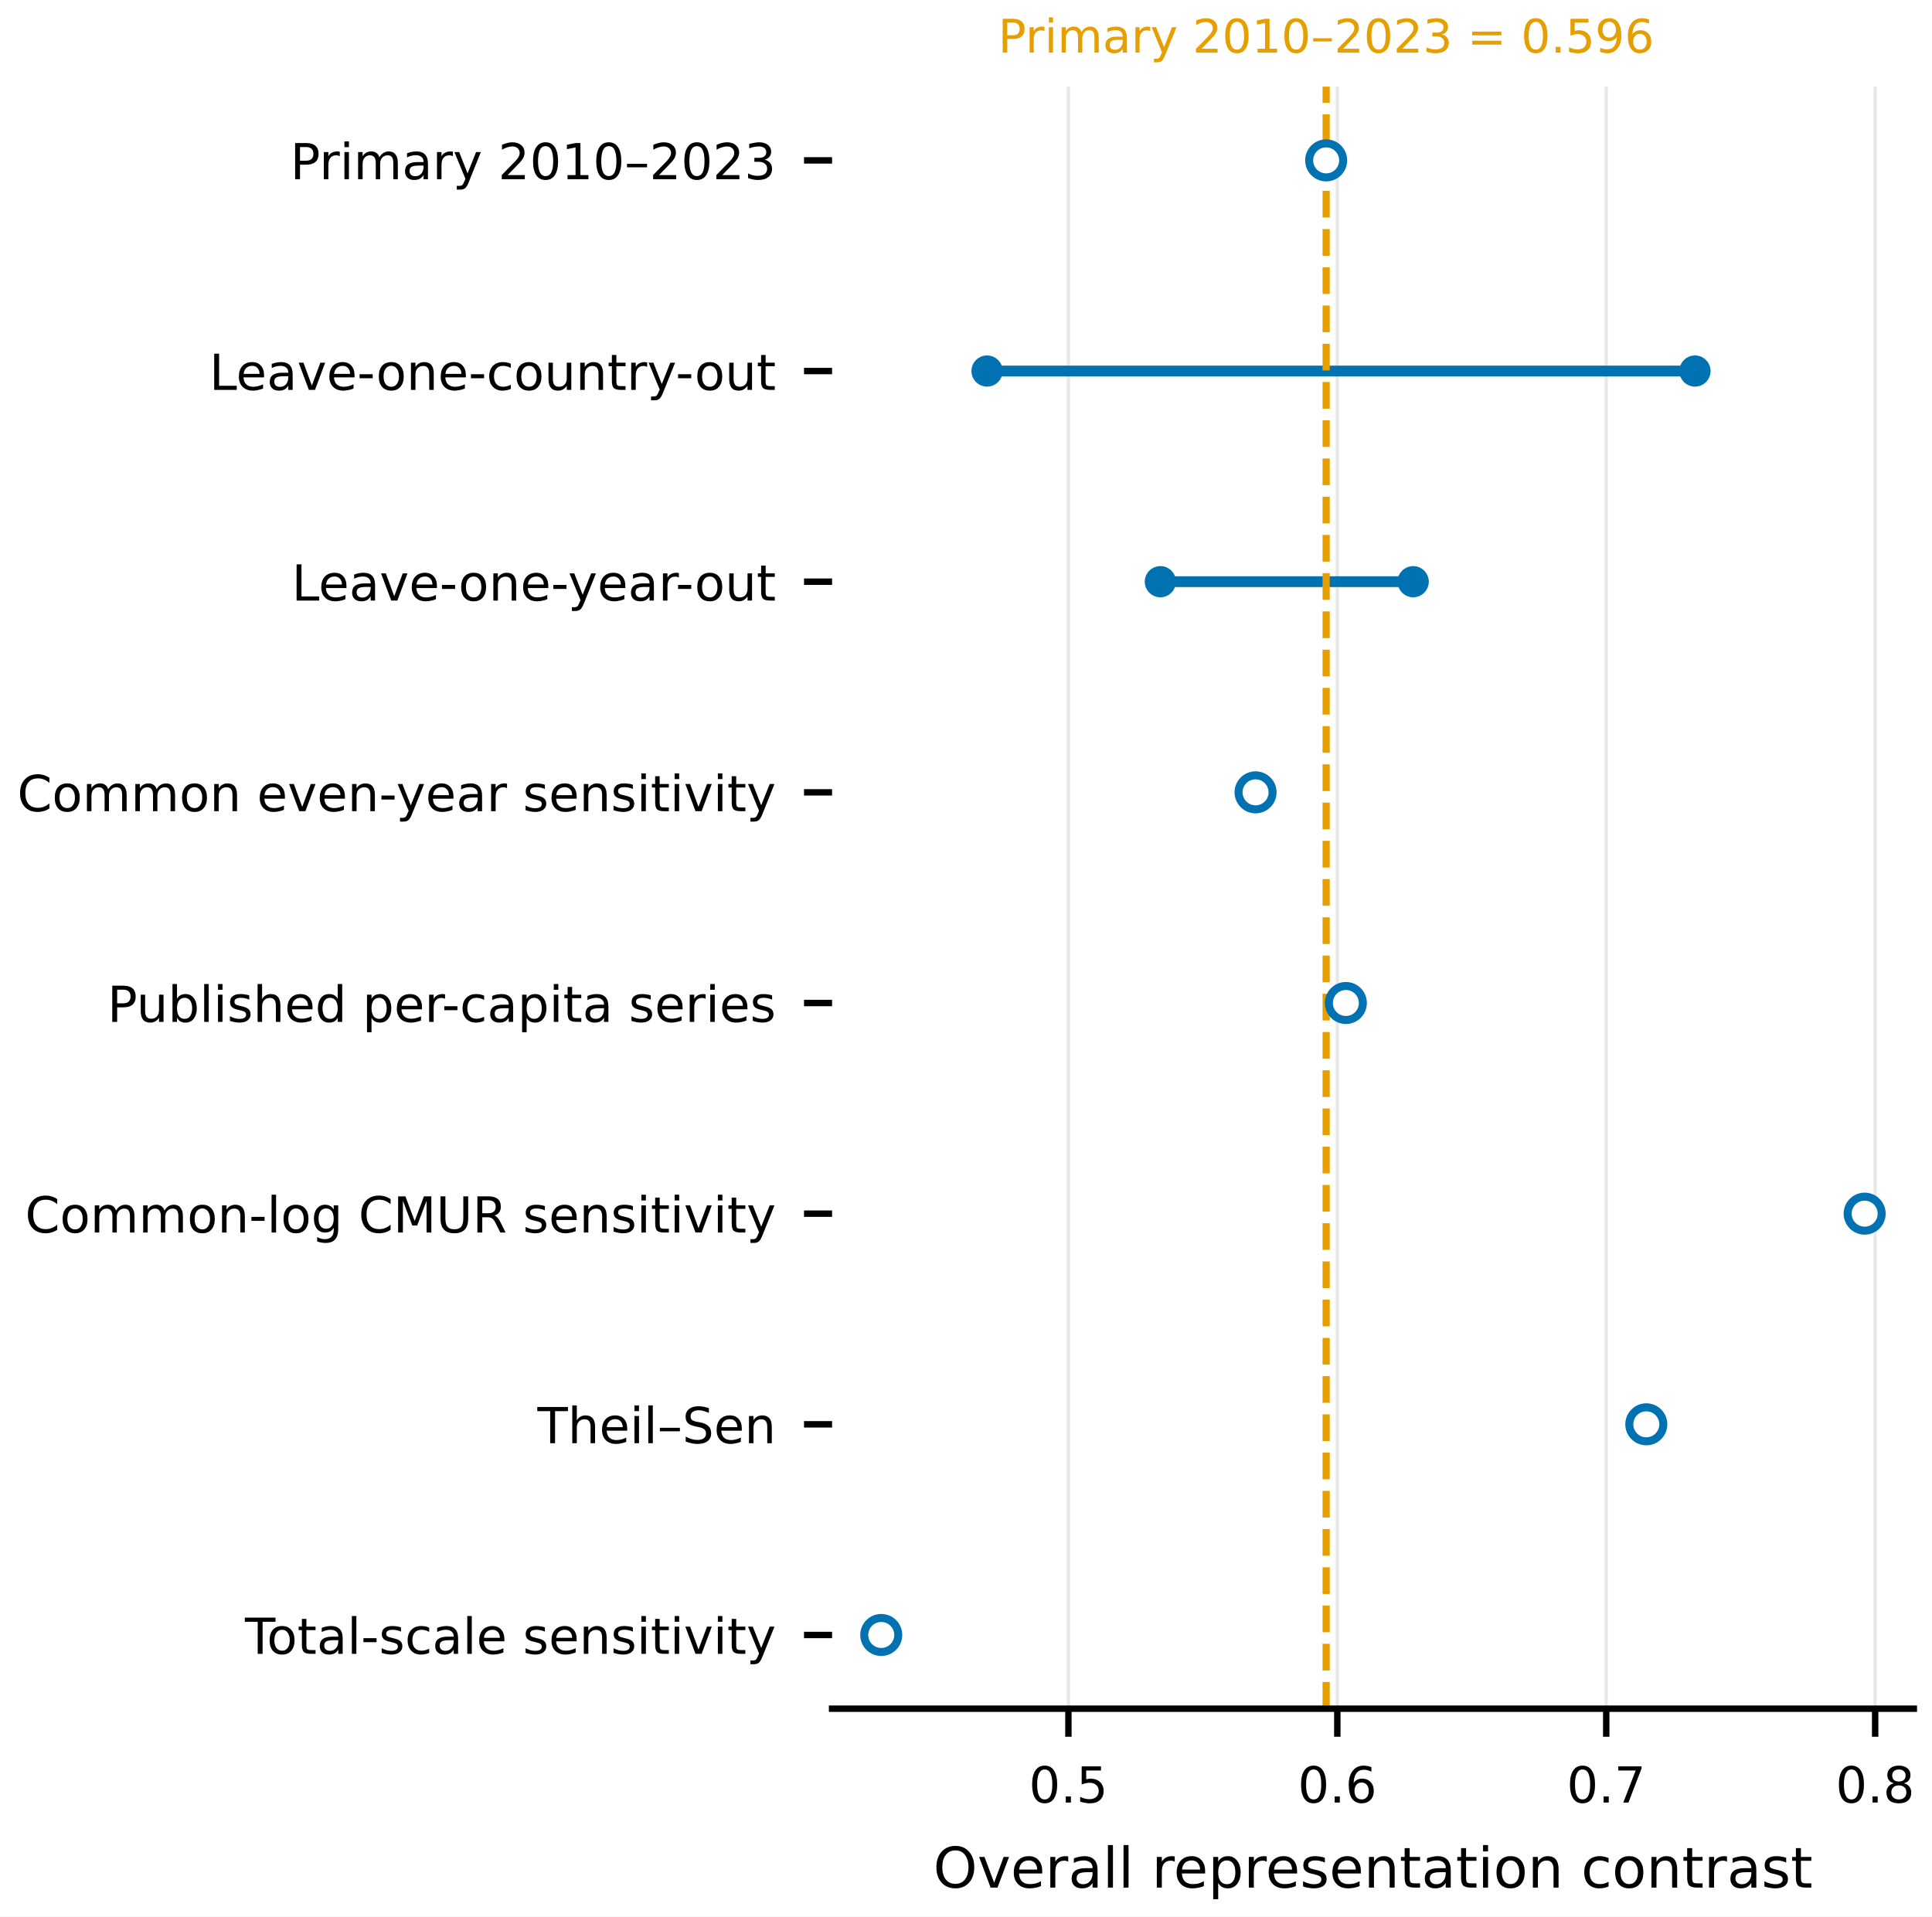
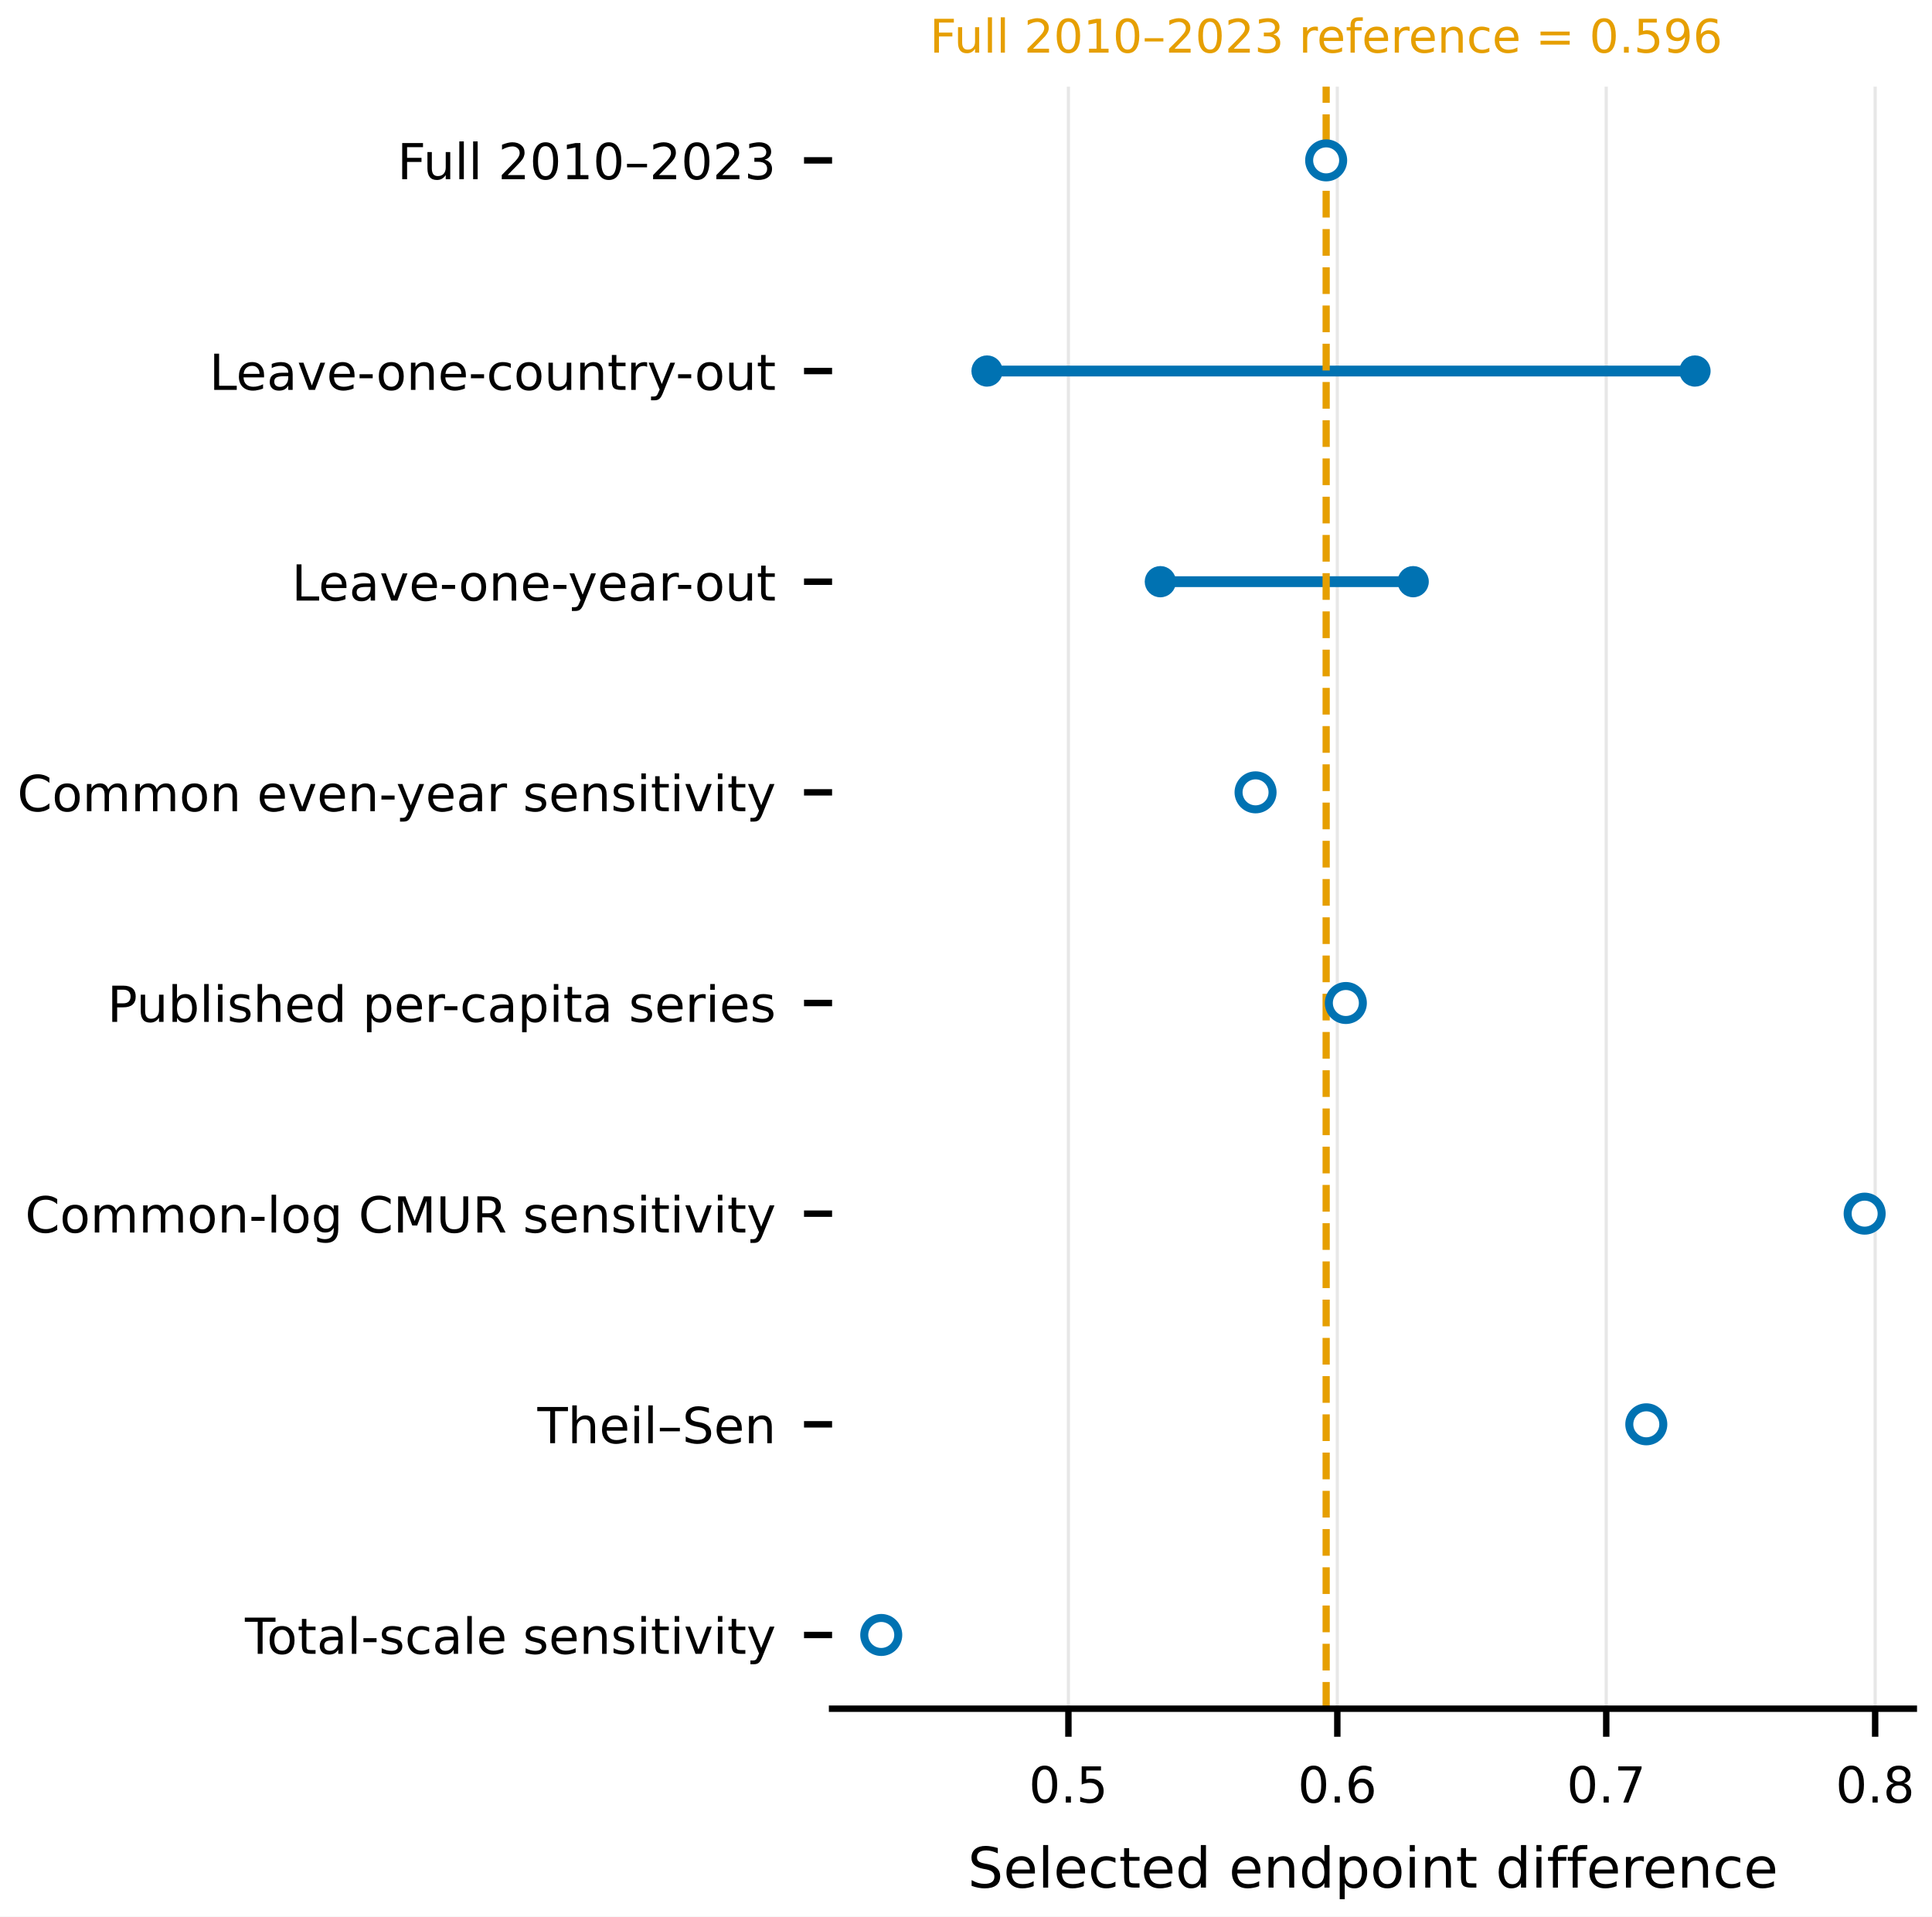
<svg xmlns="http://www.w3.org/2000/svg" xmlns:xlink="http://www.w3.org/1999/xlink" width="240.983pt" height="239.1pt" viewBox="0 0 240.983 239.1" version="1.1">
  <defs>
    <style type="text/css">*{stroke-linejoin: round; stroke-linecap: butt}</style>
  </defs>
  <g id="figure_1">
    <g id="patch_1">
      <path d="M 0 239.1  L 240.983 239.1  L 240.983 0  L 0 0  z " style="fill: #ffffff" />
    </g>
    <g id="axes_1">
      <g id="patch_2">
        <path d="M 103.787 213.165  L 238.716 213.165  L 238.716 10.809  L 103.787 10.809  z " style="fill: #ffffff" />
      </g>
      <g id="matplotlib.axis_1">
        <g id="xtick_1">
          <g id="line2d_1">
            <path d="M 133.265 213.165  L 133.265 10.809  " clip-path="url(#pd69ad8e5ef)" style="fill: none; stroke: #e7e7e7; stroke-width: 0.4; stroke-linecap: square" />
          </g>
          <g id="line2d_2">
            <defs>
              <path id="mf795772968" d="M 0 0  L 0 3.5  " style="stroke: #000000; stroke-width: 0.8" />
            </defs>
            <g>
              <use xlink:href="#mf795772968" x="133.265" y="213.165" style="stroke: #000000; stroke-width: 0.8" />
            </g>
          </g>
          <g id="text_1">
            <text style="font-size: 6.2px; font-family: 'DejaVu Sans'; text-anchor: middle" x="133.265" y="224.876" transform="rotate(-0 133.2645 224.8757)">0.5</text>
          </g>
        </g>
        <g id="xtick_2">
          <g id="line2d_3">
            <path d="M 166.807 213.165  L 166.807 10.809  " clip-path="url(#pd69ad8e5ef)" style="fill: none; stroke: #e7e7e7; stroke-width: 0.4; stroke-linecap: square" />
          </g>
          <g id="line2d_4">
            <g>
              <use xlink:href="#mf795772968" x="166.807" y="213.165" style="stroke: #000000; stroke-width: 0.8" />
            </g>
          </g>
          <g id="text_2">
            <text style="font-size: 6.2px; font-family: 'DejaVu Sans'; text-anchor: middle" x="166.807" y="224.876" transform="rotate(-0 166.8074 224.8757)">0.6</text>
          </g>
        </g>
        <g id="xtick_3">
          <g id="line2d_5">
            <path d="M 200.35 213.165  L 200.35 10.809  " clip-path="url(#pd69ad8e5ef)" style="fill: none; stroke: #e7e7e7; stroke-width: 0.4; stroke-linecap: square" />
          </g>
          <g id="line2d_6">
            <g>
              <use xlink:href="#mf795772968" x="200.35" y="213.165" style="stroke: #000000; stroke-width: 0.8" />
            </g>
          </g>
          <g id="text_3">
            <text style="font-size: 6.2px; font-family: 'DejaVu Sans'; text-anchor: middle" x="200.35" y="224.876" transform="rotate(-0 200.3502 224.8757)">0.7</text>
          </g>
        </g>
        <g id="xtick_4">
          <g id="line2d_7">
            <path d="M 233.893 213.165  L 233.893 10.809  " clip-path="url(#pd69ad8e5ef)" style="fill: none; stroke: #e7e7e7; stroke-width: 0.4; stroke-linecap: square" />
          </g>
          <g id="line2d_8">
            <g>
              <use xlink:href="#mf795772968" x="233.893" y="213.165" style="stroke: #000000; stroke-width: 0.8" />
            </g>
          </g>
          <g id="text_4">
            <text style="font-size: 6.2px; font-family: 'DejaVu Sans'; text-anchor: middle" x="233.893" y="224.876" transform="rotate(-0 233.8931 224.8757)">0.8</text>
          </g>
        </g>
        <g id="text_5">
-           <text style="font-size: 7px; font-family: 'DejaVu Sans'; text-anchor: middle" x="171.251" y="235.484" transform="rotate(-0 171.2511 235.484)">Overall representation contrast</text>
+           <text style="font-size: 7px; font-family: 'DejaVu Sans'; text-anchor: middle" x="171.251" y="235.484" transform="rotate(-0 171.2511 235.484)">Selected endpoint difference</text>
        </g>
      </g>
      <g id="matplotlib.axis_2">
        <g id="ytick_1">
          <g id="line2d_9">
            <defs>
              <path id="mcb12f224bc" d="M 0 0  L -3.5 0  " style="stroke: #000000; stroke-width: 0.8" />
            </defs>
            <g>
              <use xlink:href="#mcb12f224bc" x="103.787" y="20.007" style="stroke: #000000; stroke-width: 0.8" />
            </g>
          </g>
          <g id="text_6">
-             <text style="font-size: 6.2px; font-family: 'DejaVu Sans'; text-anchor: end" x="96.787" y="22.362" transform="rotate(-0 96.78653 22.36217)">Primary 2010–2023</text>
+             <text style="font-size: 6.2px; font-family: 'DejaVu Sans'; text-anchor: end" x="96.787" y="22.362" transform="rotate(-0 96.78653 22.36217)">Full 2010–2023</text>
          </g>
        </g>
        <g id="ytick_2">
          <g id="line2d_10">
            <g>
              <use xlink:href="#mcb12f224bc" x="103.787" y="46.287" style="stroke: #000000; stroke-width: 0.8" />
            </g>
          </g>
          <g id="text_7">
            <text style="font-size: 6.2px; font-family: 'DejaVu Sans'; text-anchor: end" x="96.787" y="48.642" transform="rotate(-0 96.78653 48.64217)">Leave-one-country-out</text>
          </g>
        </g>
        <g id="ytick_3">
          <g id="line2d_11">
            <g>
              <use xlink:href="#mcb12f224bc" x="103.787" y="72.567" style="stroke: #000000; stroke-width: 0.8" />
            </g>
          </g>
          <g id="text_8">
            <text style="font-size: 6.2px; font-family: 'DejaVu Sans'; text-anchor: end" x="96.787" y="74.922" transform="rotate(-0 96.78653 74.92217)">Leave-one-year-out</text>
          </g>
        </g>
        <g id="ytick_4">
          <g id="line2d_12">
            <g>
              <use xlink:href="#mcb12f224bc" x="103.787" y="98.847" style="stroke: #000000; stroke-width: 0.8" />
            </g>
          </g>
          <g id="text_9">
            <text style="font-size: 6.2px; font-family: 'DejaVu Sans'; text-anchor: end" x="96.787" y="101.202" transform="rotate(-0 96.78653 101.2022)">Common even-year sensitivity</text>
          </g>
        </g>
        <g id="ytick_5">
          <g id="line2d_13">
            <g>
              <use xlink:href="#mcb12f224bc" x="103.787" y="125.127" style="stroke: #000000; stroke-width: 0.8" />
            </g>
          </g>
          <g id="text_10">
            <text style="font-size: 6.2px; font-family: 'DejaVu Sans'; text-anchor: end" x="96.787" y="127.482" transform="rotate(-0 96.78653 127.4822)">Published per-capita series</text>
          </g>
        </g>
        <g id="ytick_6">
          <g id="line2d_14">
            <g>
              <use xlink:href="#mcb12f224bc" x="103.787" y="151.407" style="stroke: #000000; stroke-width: 0.8" />
            </g>
          </g>
          <g id="text_11">
            <text style="font-size: 6.2px; font-family: 'DejaVu Sans'; text-anchor: end" x="96.787" y="153.762" transform="rotate(-0 96.78653 153.7622)">Common-log CMUR sensitivity</text>
          </g>
        </g>
        <g id="ytick_7">
          <g id="line2d_15">
            <g>
              <use xlink:href="#mcb12f224bc" x="103.787" y="177.687" style="stroke: #000000; stroke-width: 0.8" />
            </g>
          </g>
          <g id="text_12">
            <text style="font-size: 6.2px; font-family: 'DejaVu Sans'; text-anchor: end" x="96.787" y="180.042" transform="rotate(-0 96.78653 180.0422)">Theil–Sen</text>
          </g>
        </g>
        <g id="ytick_8">
          <g id="line2d_16">
            <g>
              <use xlink:href="#mcb12f224bc" x="103.787" y="203.967" style="stroke: #000000; stroke-width: 0.8" />
            </g>
          </g>
          <g id="text_13">
            <text style="font-size: 6.2px; font-family: 'DejaVu Sans'; text-anchor: end" x="96.787" y="206.322" transform="rotate(-0 96.78653 206.3222)">Total-scale sensitivity</text>
          </g>
        </g>
      </g>
      <g id="line2d_17">
        <path d="M 123.116 46.287  L 211.417 46.287  " clip-path="url(#pd69ad8e5ef)" style="fill: none; stroke: #0072b2; stroke-width: 1.35; stroke-linecap: square" />
        <defs>
          <path id="mbcb549c901" d="M 0 1.45  C 0.385 1.45 0.753 1.297 1.025 1.025  C 1.297 0.753 1.45 0.385 1.45 0  C 1.45 -0.385 1.297 -0.753 1.025 -1.025  C 0.753 -1.297 0.385 -1.45 0 -1.45  C -0.385 -1.45 -0.753 -1.297 -1.025 -1.025  C -1.297 -0.753 -1.45 -0.385 -1.45 0  C -1.45 0.385 -1.297 0.753 -1.025 1.025  C -0.753 1.297 -0.385 1.45 0 1.45  z " style="stroke: #0072b2" />
        </defs>
        <g clip-path="url(#pd69ad8e5ef)">
          <use xlink:href="#mbcb549c901" x="123.116" y="46.287" style="fill: #0072b2; stroke: #0072b2" />
          <use xlink:href="#mbcb549c901" x="211.417" y="46.287" style="fill: #0072b2; stroke: #0072b2" />
        </g>
      </g>
      <g id="line2d_18">
        <path d="M 144.732 72.567  L 176.268 72.567  " clip-path="url(#pd69ad8e5ef)" style="fill: none; stroke: #0072b2; stroke-width: 1.35; stroke-linecap: square" />
        <g clip-path="url(#pd69ad8e5ef)">
          <use xlink:href="#mbcb549c901" x="144.732" y="72.567" style="fill: #0072b2; stroke: #0072b2" />
          <use xlink:href="#mbcb549c901" x="176.268" y="72.567" style="fill: #0072b2; stroke: #0072b2" />
        </g>
      </g>
      <g id="line2d_19">
        <path d="M 165.415 213.165  L 165.415 10.809  " clip-path="url(#pd69ad8e5ef)" style="fill: none; stroke-dasharray: 3.33,1.44; stroke-dashoffset: 0; stroke: #e69f00; stroke-width: 0.9" />
      </g>
      <g id="patch_3">
        <path d="M 103.787 213.165  L 238.716 213.165  " style="fill: none; stroke: #000000; stroke-width: 0.8; stroke-linejoin: miter; stroke-linecap: square" />
      </g>
      <g id="PathCollection_1">
        <defs>
          <path id="m847f16b263" d="M 0 2.121  C 0.563 2.121 1.102 1.898 1.5 1.5  C 1.898 1.102 2.121 0.563 2.121 0  C 2.121 -0.563 1.898 -1.102 1.5 -1.5  C 1.102 -1.898 0.563 -2.121 0 -2.121  C -0.563 -2.121 -1.102 -1.898 -1.5 -1.5  C -1.898 -1.102 -2.121 -0.563 -2.121 0  C -2.121 0.563 -1.898 1.102 -1.5 1.5  C -1.102 1.898 -0.563 2.121 0 2.121  z " style="stroke: #0072b2" />
        </defs>
        <g clip-path="url(#pd69ad8e5ef)">
          <use xlink:href="#m847f16b263" x="165.415" y="20.007" style="fill: #ffffff; stroke: #0072b2" />
        </g>
      </g>
      <g id="PathCollection_2">
        <g clip-path="url(#pd69ad8e5ef)">
          <use xlink:href="#m847f16b263" x="156.609" y="98.847" style="fill: #ffffff; stroke: #0072b2" />
        </g>
      </g>
      <g id="PathCollection_3">
        <g clip-path="url(#pd69ad8e5ef)">
          <use xlink:href="#m847f16b263" x="167.872" y="125.127" style="fill: #ffffff; stroke: #0072b2" />
        </g>
      </g>
      <g id="PathCollection_4">
        <g clip-path="url(#pd69ad8e5ef)">
          <use xlink:href="#m847f16b263" x="232.583" y="151.407" style="fill: #ffffff; stroke: #0072b2" />
        </g>
      </g>
      <g id="PathCollection_5">
        <g clip-path="url(#pd69ad8e5ef)">
          <use xlink:href="#m847f16b263" x="205.347" y="177.687" style="fill: #ffffff; stroke: #0072b2" />
        </g>
      </g>
      <g id="PathCollection_6">
        <g clip-path="url(#pd69ad8e5ef)">
          <use xlink:href="#m847f16b263" x="109.92" y="203.967" style="fill: #ffffff; stroke: #0072b2" />
        </g>
      </g>
      <g id="text_14">
-         <text style="font-size: 5.8px; font-family: 'DejaVu Sans'; text-anchor: middle; fill: #e69f00" x="165.415" y="6.567" transform="rotate(-0 165.4149 6.567094)">Primary 2010–2023 = 0.596</text>
+         <text style="font-size: 5.8px; font-family: 'DejaVu Sans'; text-anchor: middle; fill: #e69f00" x="165.415" y="6.567" transform="rotate(-0 165.4149 6.567094)">Full 2010–2023 reference = 0.596</text>
      </g>
    </g>
  </g>
  <defs>
    <clipPath id="pd69ad8e5ef">
      <rect x="103.787" y="10.809" width="134.929" height="202.356" />
    </clipPath>
  </defs>
</svg>
